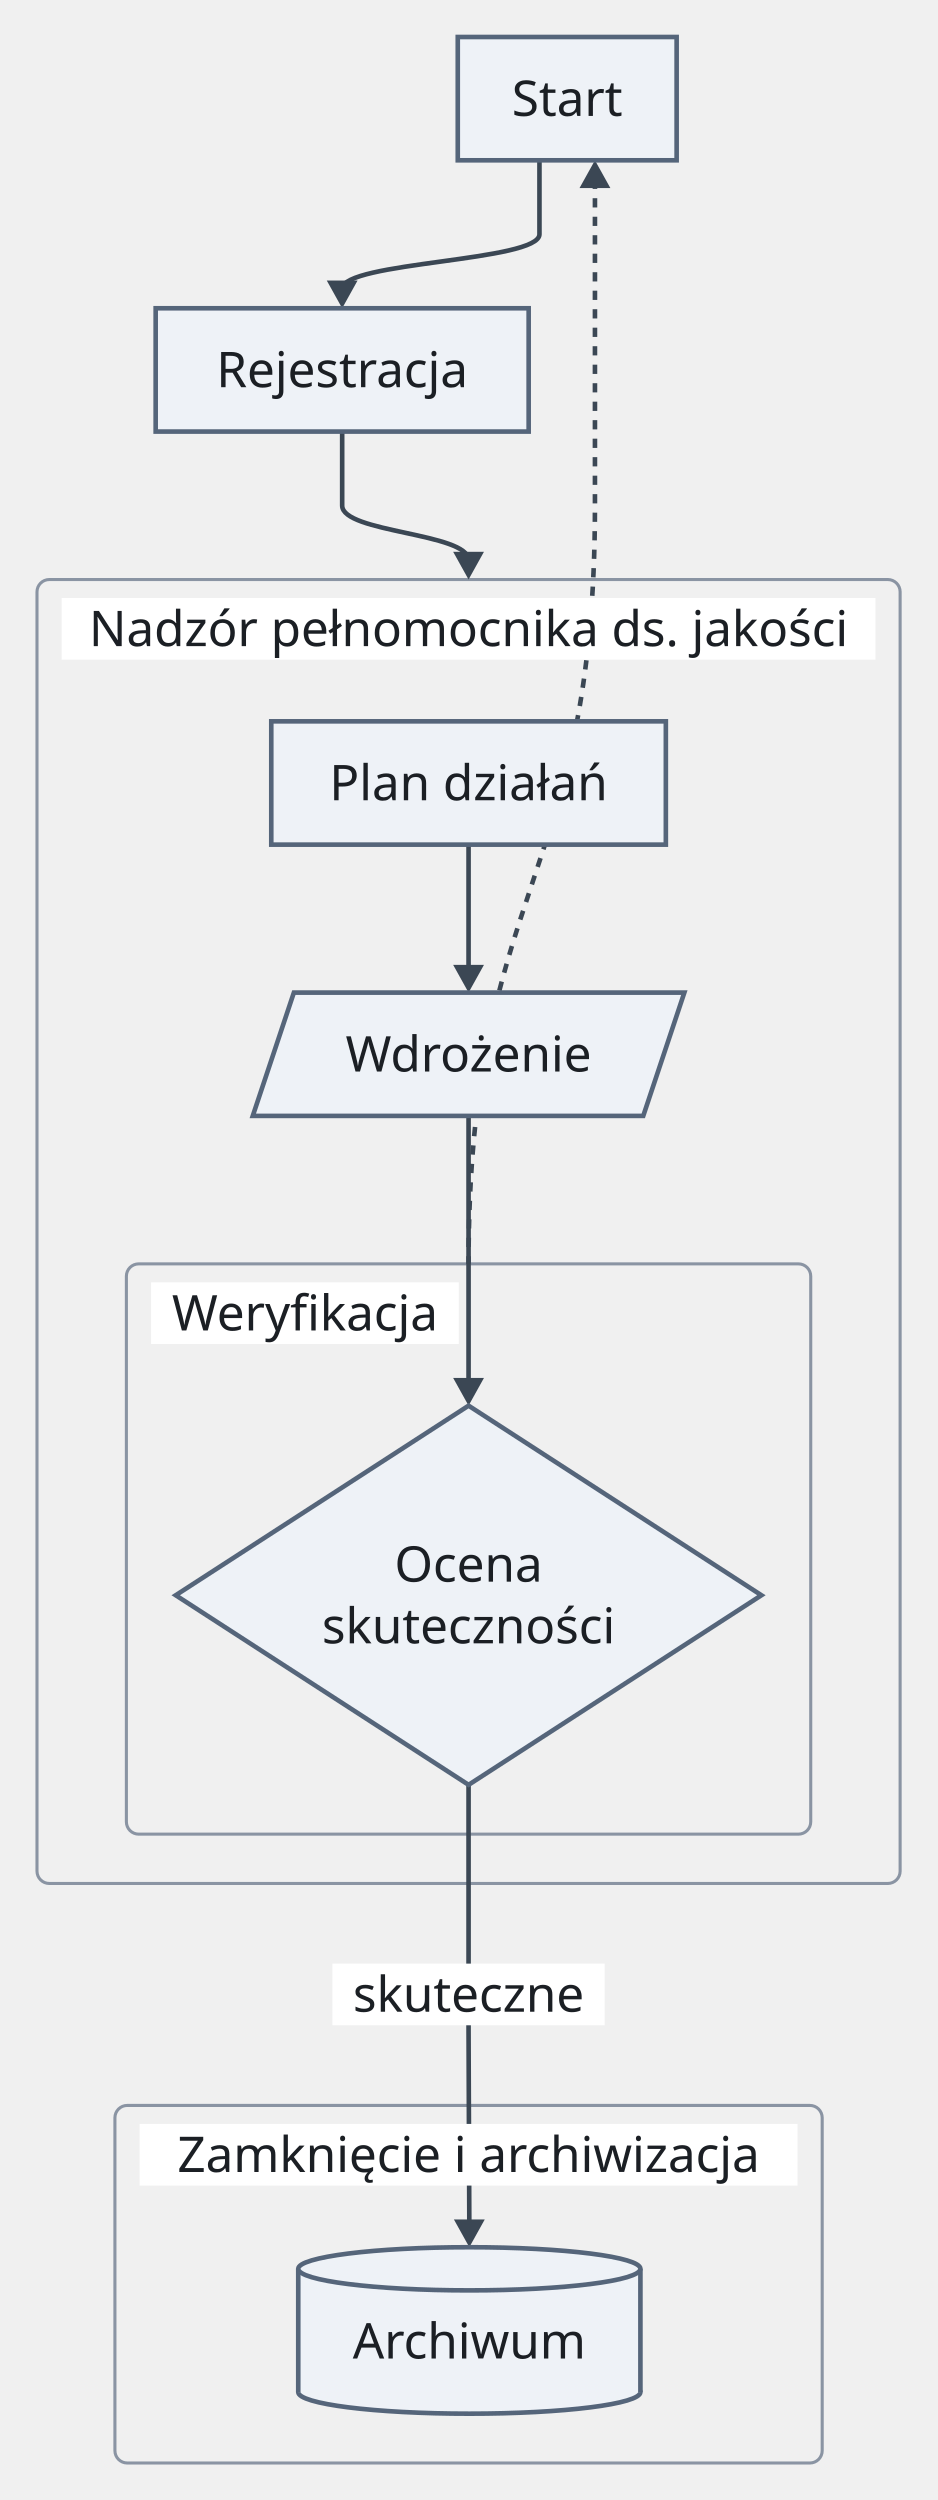
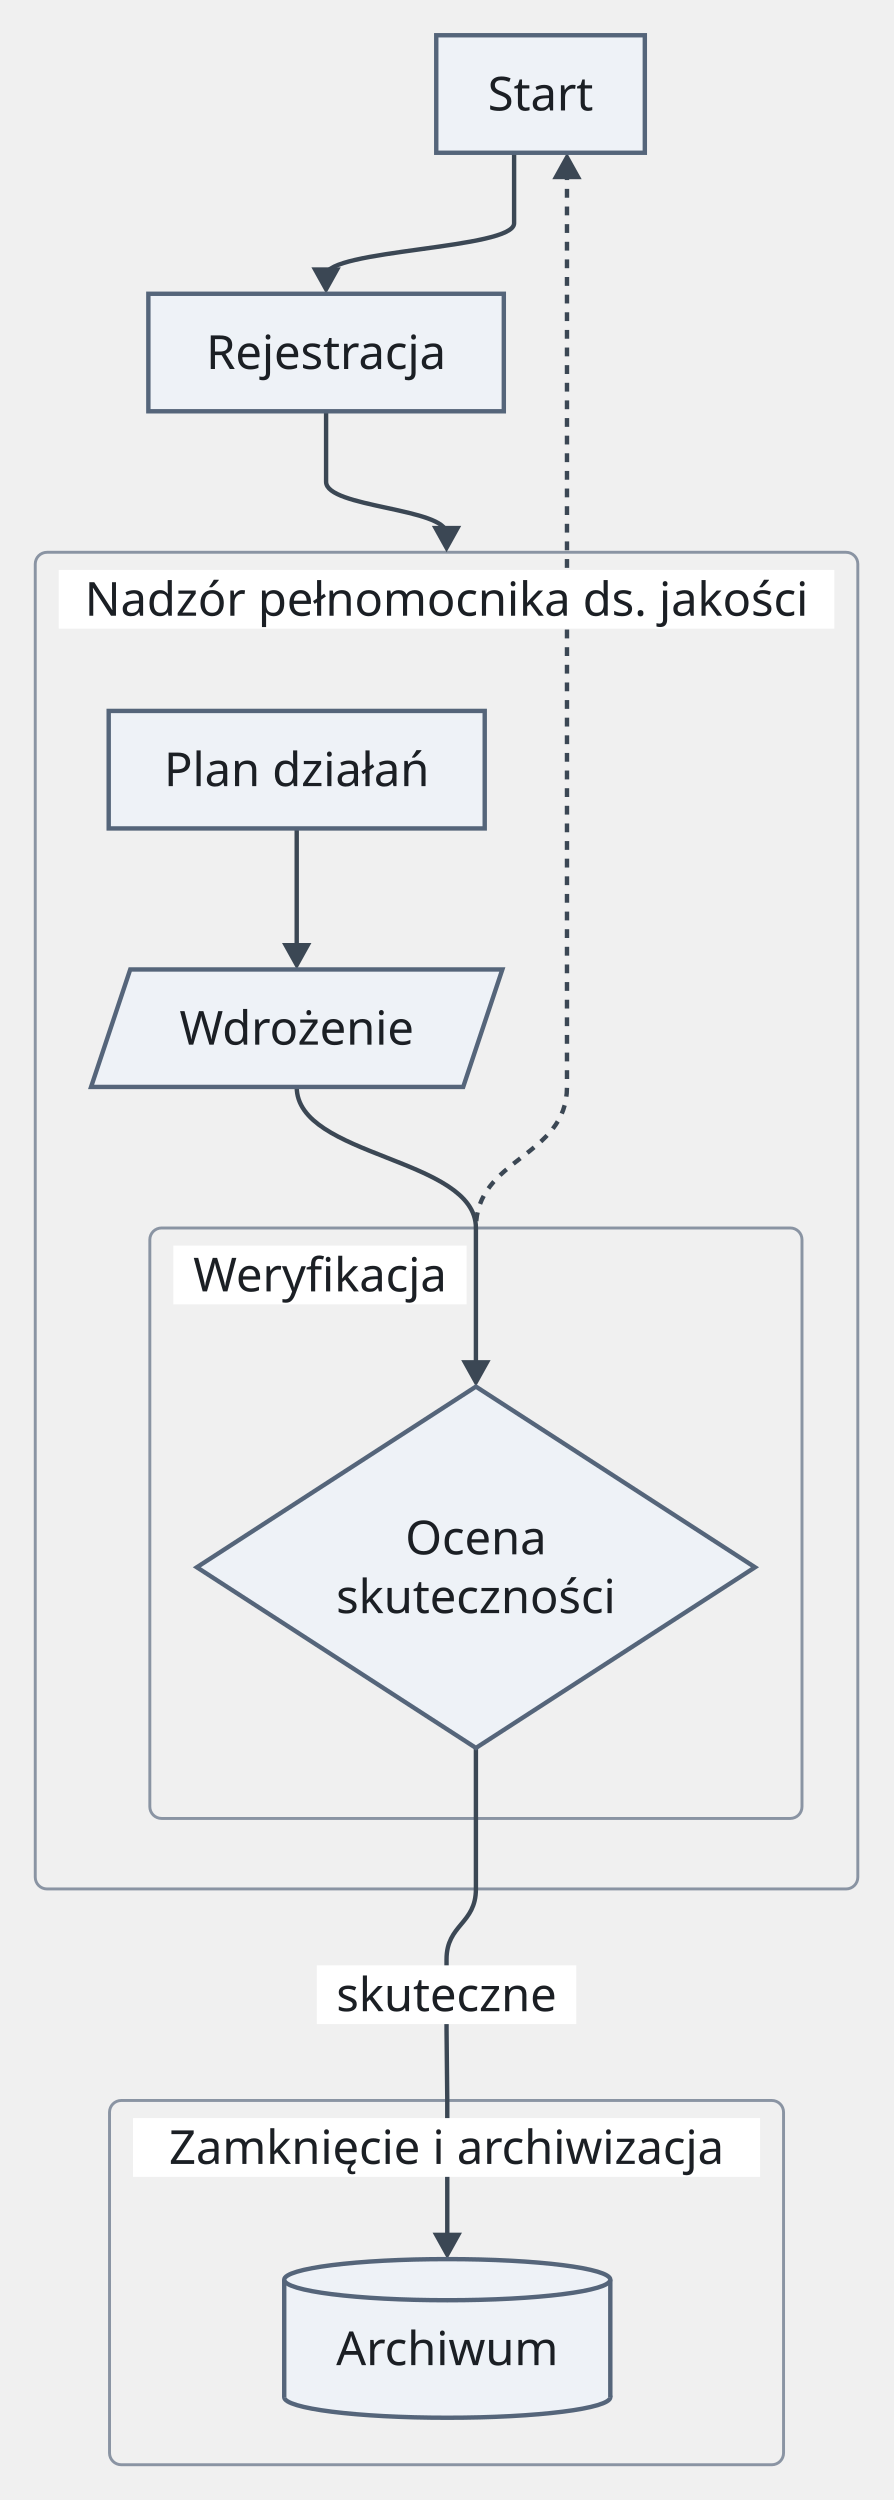
- <svg xmlns="http://www.w3.org/2000/svg" version="1.1" width="304" height="811" viewBox="-12 -12 304 811" role="img" font-family="sans-serif" font-size="16">
-   <rect class="cluster" x="0" y="176" width="280" height="423" rx="4" fill="none" stroke="#8a94a3" stroke-width="1" />
-   <rect class="cluster" x="29" y="398" width="222" height="185" rx="4" fill="none" stroke="#8a94a3" stroke-width="1" />
-   <rect class="cluster" x="25.28" y="671" width="229.44" height="116" rx="4" fill="none" stroke="#8a94a3" stroke-width="1" />
-   <path class="edge" d="M140 262 L140 303.7" fill="none" stroke="#3b4754" stroke-width="1.5" />
-   <path class="edge" d="M140 350 L140 437.7" fill="none" stroke="#3b4754" stroke-width="1.5" />
+ <svg xmlns="http://www.w3.org/2000/svg" version="1.1" width="304" height="851" viewBox="-12 -12 304 851" role="img" font-family="sans-serif" font-size="16">
+   <rect class="cluster" x="0" y="176" width="280" height="455" rx="4" fill="none" stroke="#8a94a3" stroke-width="1" />
+   <rect class="cluster" x="39" y="406" width="222" height="201" rx="4" fill="none" stroke="#8a94a3" stroke-width="1" />
+   <rect class="cluster" x="25.28" y="703" width="229.44" height="124" rx="4" fill="none" stroke="#8a94a3" stroke-width="1" />
+   <path class="edge" d="M89 270 L89 311.7" fill="none" stroke="#3b4754" stroke-width="1.5" />
+   <path class="edge" d="M89 358 C89 382 150 382 150 406 L150 436 L150 453.7" fill="none" stroke="#3b4754" stroke-width="1.5" />
  <path class="edge" d="M163 40 L163 64 C163 72.85 99 72.85 99 81.7" fill="none" stroke="#3b4754" stroke-width="1.5" />
  <path class="edge" d="M99 128 L99 152 C99 160.85 140 160.85 140 169.7" fill="none" stroke="#3b4754" stroke-width="1.5" />
-   <path class="edge" d="M140 567 L140 623 L140 647 L140.25 710.7" fill="none" stroke="#3b4754" stroke-width="1.5" />
-   <path class="edge" d="M181 46.3 L181 64 L181 88 L181 128 L181 152 C181 275 140 275 140 398" fill="none" stroke="#3b4754" stroke-width="1.5" stroke-dasharray="3 3" />
+   <path class="edge" d="M150 583 L150 607 L150 631 C150 643 140 643 140 655 L140 679 L140.25 703 L140.25 733 L140.25 750.7" fill="none" stroke="#3b4754" stroke-width="1.5" />
+   <path class="edge" d="M181 46.3 L181 64 L181 88 L181 128 L181 152 L181 176 L181 206 L181 230 L181 270 L181 318 L181 358 C181 382 150 382 150 406" fill="none" stroke="#3b4754" stroke-width="1.5" stroke-dasharray="3 3" />
  <rect class="cluster-title-background" x="8" y="182" width="264" height="20" fill="#ffffff" />
-   <rect class="cluster-title-background" x="37" y="404" width="99.84" height="20" fill="#ffffff" />
-   <rect class="cluster-title-background" x="33.28" y="677" width="213.44" height="20" fill="#ffffff" />
-   <rect class="edge-label-background" x="95.84" y="625" width="88.32" height="20" fill="#ffffff" />
-   <polygon class="arrowhead" points="140,310 135,301 145,301" fill="#3b4754" />
-   <polygon class="arrowhead" points="140,444 135,435 145,435" fill="#3b4754" />
+   <rect class="cluster-title-background" x="47" y="412" width="99.84" height="20" fill="#ffffff" />
+   <rect class="cluster-title-background" x="33.28" y="709" width="213.44" height="20" fill="#ffffff" />
+   <rect class="edge-label-background" x="95.84" y="657" width="88.32" height="20" fill="#ffffff" />
+   <polygon class="arrowhead" points="89,318 84,309 94,309" fill="#3b4754" />
+   <polygon class="arrowhead" points="150,460 145,451 155,451" fill="#3b4754" />
  <polygon class="arrowhead" points="99,88 94,79 104,79" fill="#3b4754" />
  <polygon class="arrowhead" points="140,176 135,167 145,167" fill="#3b4754" />
-   <polygon class="arrowhead" points="140.25,717 135.25,708 145.25,708" fill="#3b4754" />
+   <polygon class="arrowhead" points="140.25,757 135.25,748 145.25,748" fill="#3b4754" />
  <polygon class="arrowhead" points="181,40 186,49 176,49" fill="#3b4754" />
  <rect class="node" x="136.5" y="0" width="71" height="40" fill="#eef2f7" stroke="#55657a" stroke-width="1.5" />
  <rect class="node" x="38.5" y="88" width="121" height="40" fill="#eef2f7" stroke="#55657a" stroke-width="1.5" />
-   <rect class="node" x="76" y="222" width="128" height="40" fill="#eef2f7" stroke="#55657a" stroke-width="1.5" />
-   <polygon class="node" points="83.33,310 210,310 196.67,350 70,350" fill="#eef2f7" stroke="#55657a" stroke-width="1.5" />
-   <polygon class="node" points="140,444 235,505.5 140,567 45,505.5" fill="#eef2f7" stroke="#55657a" stroke-width="1.5" />
+   <rect class="node" x="25" y="230" width="128" height="40" fill="#eef2f7" stroke="#55657a" stroke-width="1.5" />
+   <polygon class="node" points="32.33,318 159,318 145.67,358 19,358" fill="#eef2f7" stroke="#55657a" stroke-width="1.5" />
+   <polygon class="node" points="150,460 245,521.5 150,583 55,521.5" fill="#eef2f7" stroke="#55657a" stroke-width="1.5" />
+   <ellipse class="node-detail" cx="140.25" cy="804" rx="55.5" ry="7" fill="#eef2f7" stroke="#55657a" stroke-width="1.5" />
+   <rect class="node" x="84.75" y="764" width="111" height="40" fill="#eef2f7" />
+   <line class="node-detail" x1="84.75" y1="764" x2="84.75" y2="804" fill="none" stroke="#55657a" stroke-width="1.5" />
+   <line class="node-detail" x1="195.75" y1="764" x2="195.75" y2="804" fill="none" stroke="#55657a" stroke-width="1.5" />
  <ellipse class="node-detail" cx="140.25" cy="764" rx="55.5" ry="7" fill="#eef2f7" stroke="#55657a" stroke-width="1.5" />
-   <rect class="node" x="84.75" y="724" width="111" height="40" fill="#eef2f7" />
-   <line class="node-detail" x1="84.75" y1="724" x2="84.75" y2="764" fill="none" stroke="#55657a" stroke-width="1.5" />
-   <line class="node-detail" x1="195.75" y1="724" x2="195.75" y2="764" fill="none" stroke="#55657a" stroke-width="1.5" />
-   <ellipse class="node-detail" cx="140.25" cy="724" rx="55.5" ry="7" fill="#eef2f7" stroke="#55657a" stroke-width="1.5" />
  <text class="node-label" x="172" y="25.6" text-anchor="middle" fill="#1b1f24">Start</text>
  <text class="node-label" x="99" y="113.6" text-anchor="middle" fill="#1b1f24">Rejestracja</text>
  <text class="cluster-title" x="140" y="197.6" text-anchor="middle" fill="#1b1f24">Nadzór pełnomocnika ds. jakości</text>
-   <text class="node-label" x="140" y="247.6" text-anchor="middle" fill="#1b1f24">Plan działań</text>
-   <text class="node-label" x="140" y="335.6" text-anchor="middle" fill="#1b1f24">Wdrożenie</text>
-   <text class="cluster-title" x="86.92" y="419.6" text-anchor="middle" fill="#1b1f24">Weryfikacja</text>
-   <text class="node-label" x="140" y="501.1" text-anchor="middle" fill="#1b1f24">Ocena</text>
-   <text class="node-label" x="140" y="521.1" text-anchor="middle" fill="#1b1f24">skuteczności</text>
-   <text class="cluster-title" x="140" y="692.6" text-anchor="middle" fill="#1b1f24">Zamknięcie i archiwizacja</text>
-   <text class="node-label" x="140.25" y="753.1" text-anchor="middle" fill="#1b1f24">Archiwum</text>
-   <text class="edge-label" x="140" y="640.6" text-anchor="middle" fill="#1b1f24">skuteczne</text>
+   <text class="node-label" x="89" y="255.6" text-anchor="middle" fill="#1b1f24">Plan działań</text>
+   <text class="node-label" x="89" y="343.6" text-anchor="middle" fill="#1b1f24">Wdrożenie</text>
+   <text class="cluster-title" x="96.92" y="427.6" text-anchor="middle" fill="#1b1f24">Weryfikacja</text>
+   <text class="node-label" x="150" y="517.1" text-anchor="middle" fill="#1b1f24">Ocena</text>
+   <text class="node-label" x="150" y="537.1" text-anchor="middle" fill="#1b1f24">skuteczności</text>
+   <text class="cluster-title" x="140" y="724.6" text-anchor="middle" fill="#1b1f24">Zamknięcie i archiwizacja</text>
+   <text class="node-label" x="140.25" y="793.1" text-anchor="middle" fill="#1b1f24">Archiwum</text>
+   <text class="edge-label" x="140" y="672.6" text-anchor="middle" fill="#1b1f24">skuteczne</text>
</svg>
